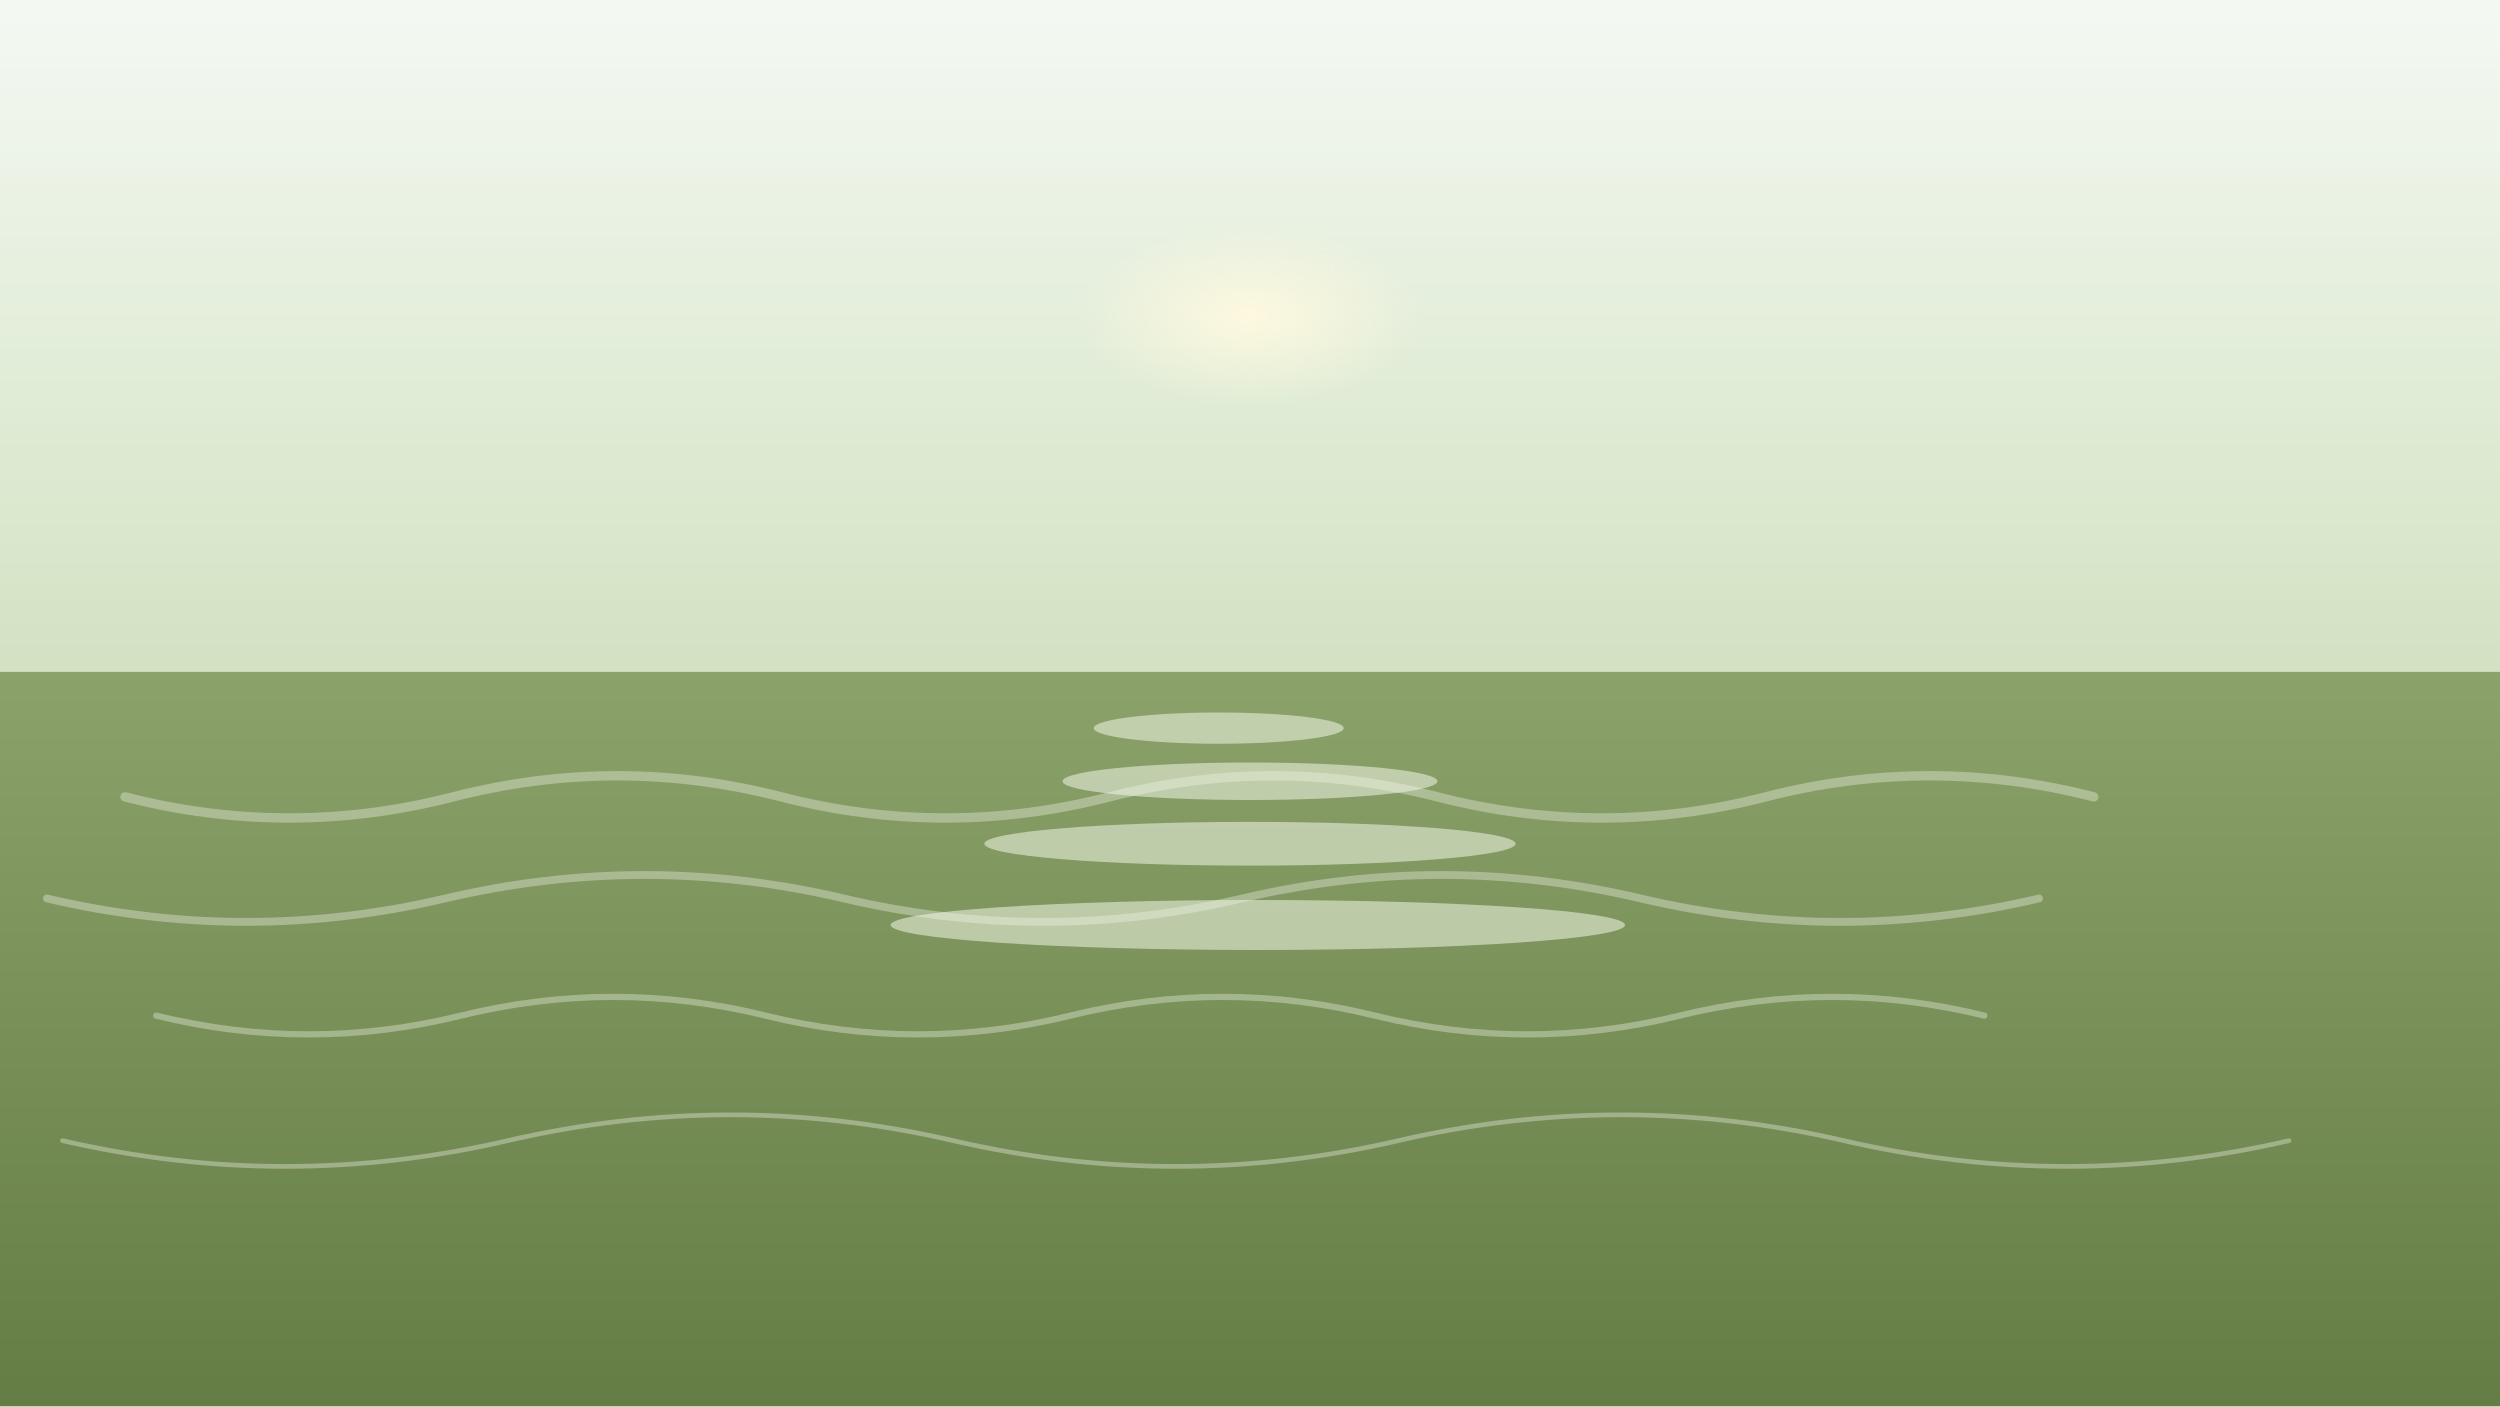
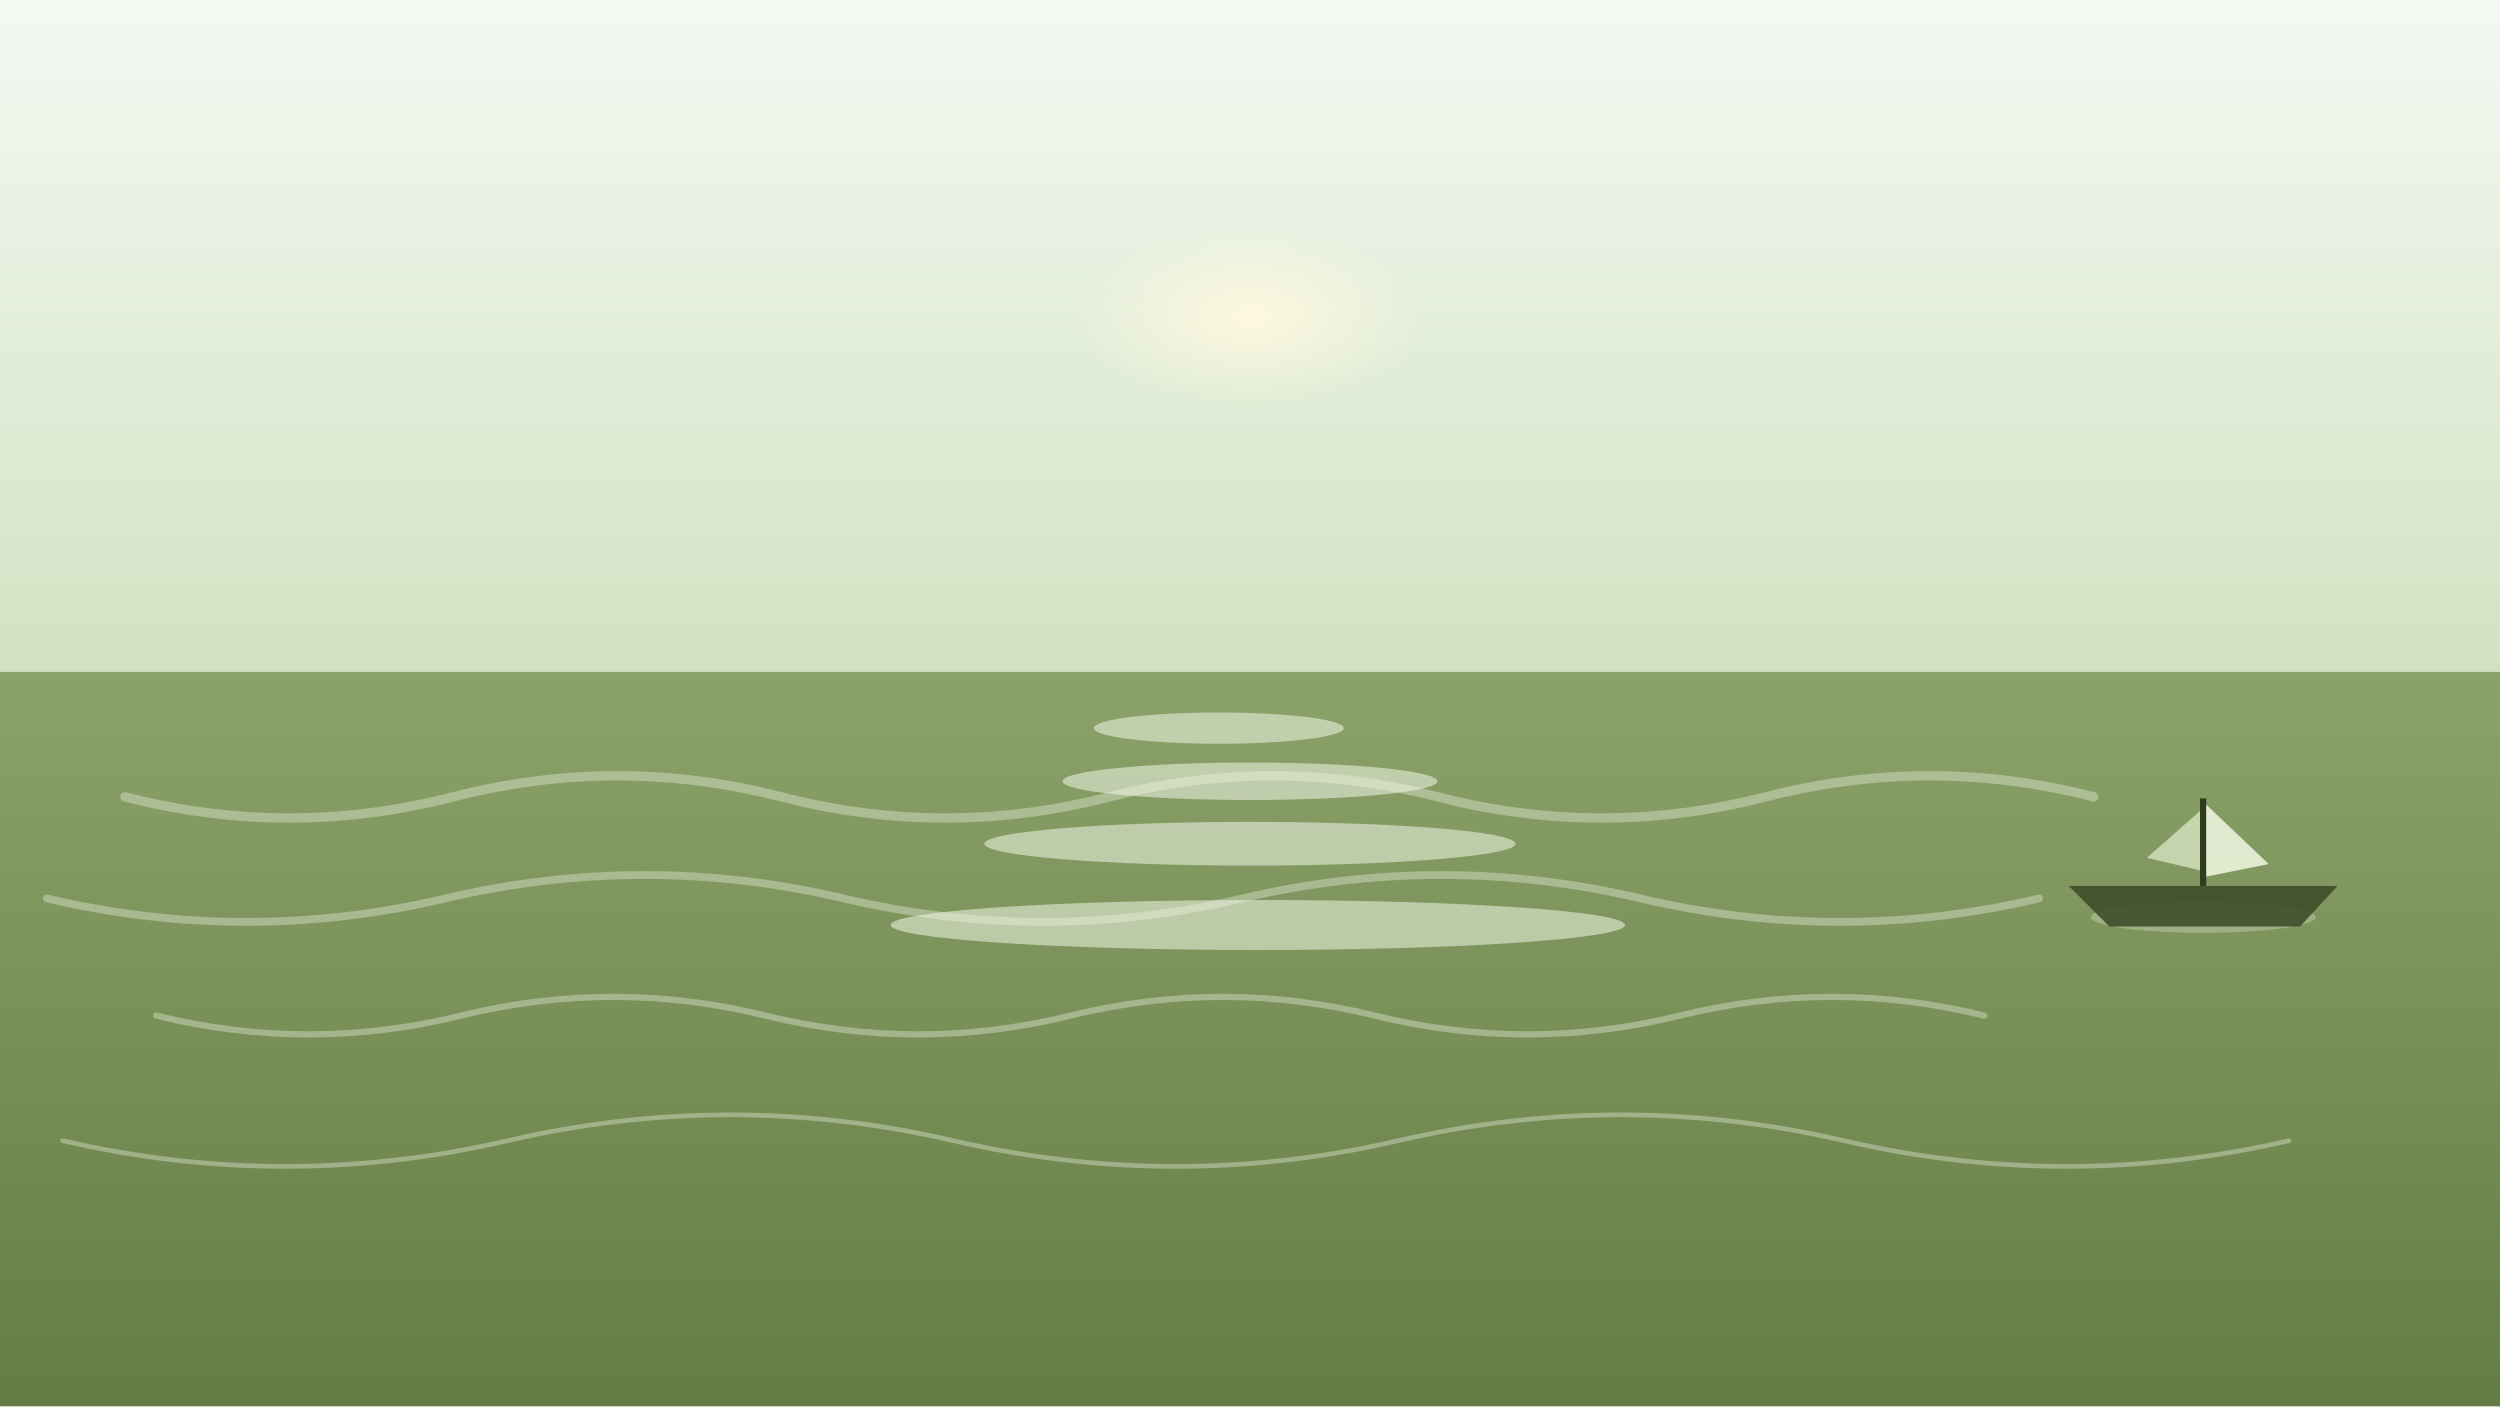
<svg xmlns="http://www.w3.org/2000/svg" viewBox="0 0 1600 900" role="img" aria-label="Calm sea at sunrise">
  <defs>
    <linearGradient id="sky" x1="0" y1="0" x2="0" y2="1">
      <stop offset="0%" stop-color="#f4f8f2" />
      <stop offset="35%" stop-color="#dbe9cf" />
      <stop offset="100%" stop-color="#adc28e" />
    </linearGradient>
    <linearGradient id="sea" x1="0" y1="0" x2="0" y2="1">
      <stop offset="0%" stop-color="#8ca26b" />
      <stop offset="100%" stop-color="#647c45" />
    </linearGradient>
    <radialGradient id="sun" cx="50%" cy="28%" r="22%">
      <stop offset="0%" stop-color="#fff9df" stop-opacity="0.95" />
      <stop offset="100%" stop-color="#fff9df" stop-opacity="0" />
    </radialGradient>
  </defs>
  <rect width="1600" height="900" fill="url(#sky)" />
  <ellipse cx="800" cy="260" rx="250" ry="130" fill="url(#sun)" />
  <rect y="430" width="1600" height="470" fill="url(#sea)" />
  <g opacity="0.35" fill="none" stroke="#f6f9ed" stroke-linecap="round">
    <path d="M80 510c70 18 140 18 210 0s140-18 210 0 140 18 210 0 140-18 210 0 140 18 210 0 140-18 210 0" stroke-width="6" />
    <path d="M30 575c85 20 170 20 255 0s170-20 255 0 170 20 255 0 170-20 255 0 170 20 255 0" stroke-width="5" />
    <path d="M100 650c65 16 130 16 195 0s130-16 195 0 130 16 195 0 130-16 195 0 130 16 195 0 130-16 195 0" stroke-width="4" />
    <path d="M40 730c95 22 190 22 285 0s190-22 285 0 190 22 285 0 190-22 285 0 190 22 285 0" stroke-width="3" />
  </g>
  <g opacity="0.55" fill="#f1f6e6">
    <ellipse cx="780" cy="466" rx="80" ry="10" />
    <ellipse cx="800" cy="500" rx="120" ry="12" />
    <ellipse cx="800" cy="540" rx="170" ry="14" />
    <ellipse cx="805" cy="592" rx="235" ry="16" />
  </g>
+   <g transform="translate(1410 535)">
+     <ellipse cx="0" cy="52" rx="72" ry="10" fill="#f1f6e6" opacity="0.28" />
+     <path d="M-86 32h172l-24 26h-122z" fill="#3f4e2a" opacity="0.9" />
+     <rect x="-2" y="-24" width="4" height="56" fill="#2f3c1f" />
+     <path d="M2-20 2 26 42 18Z" fill="#eef4de" opacity="0.88" />
+     <path d="M-2-16-2 22-36 14Z" fill="#dbe8c7" opacity="0.75" />
+   </g>
</svg>
